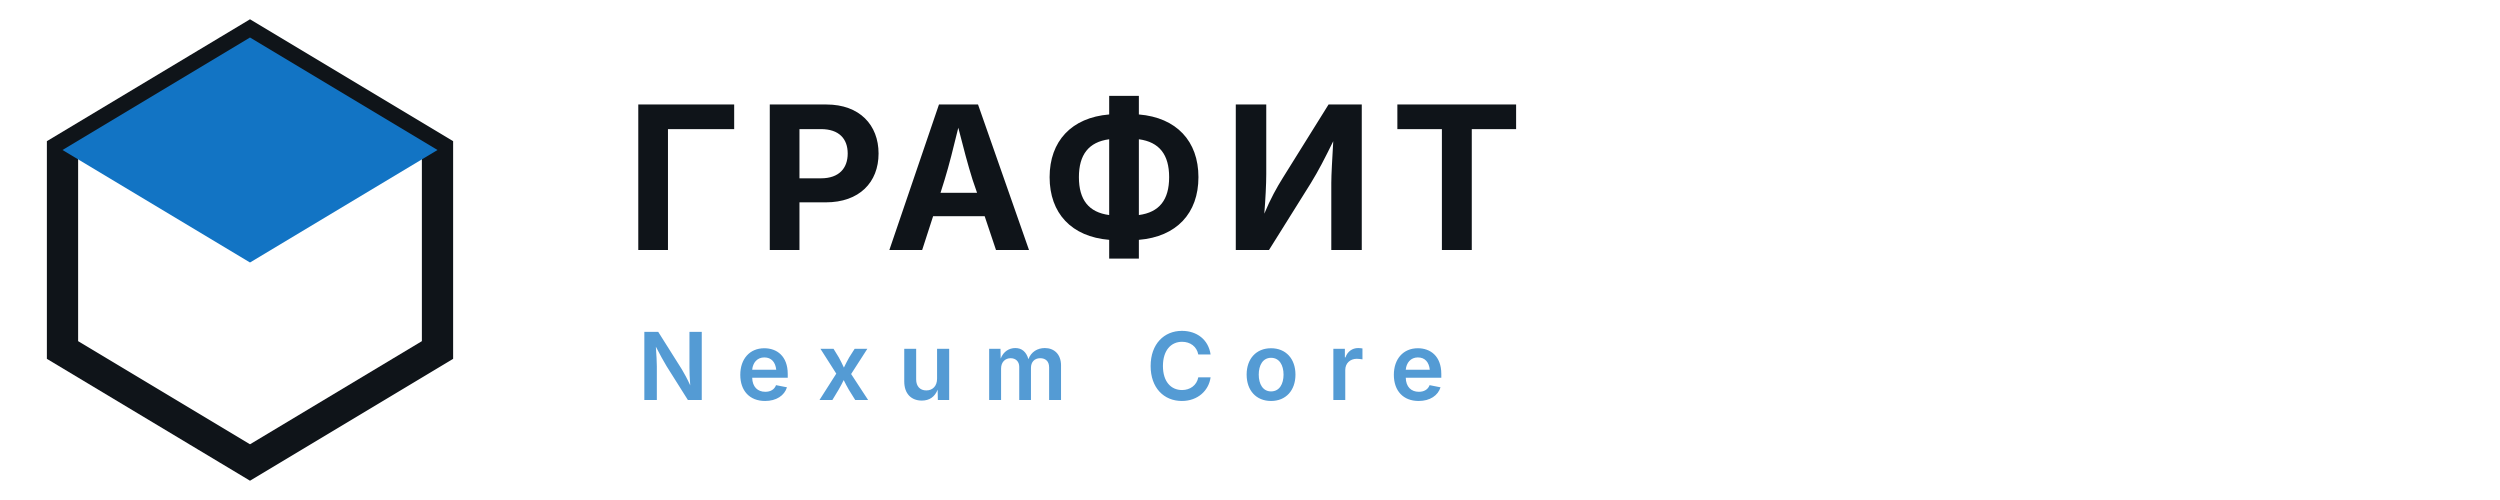
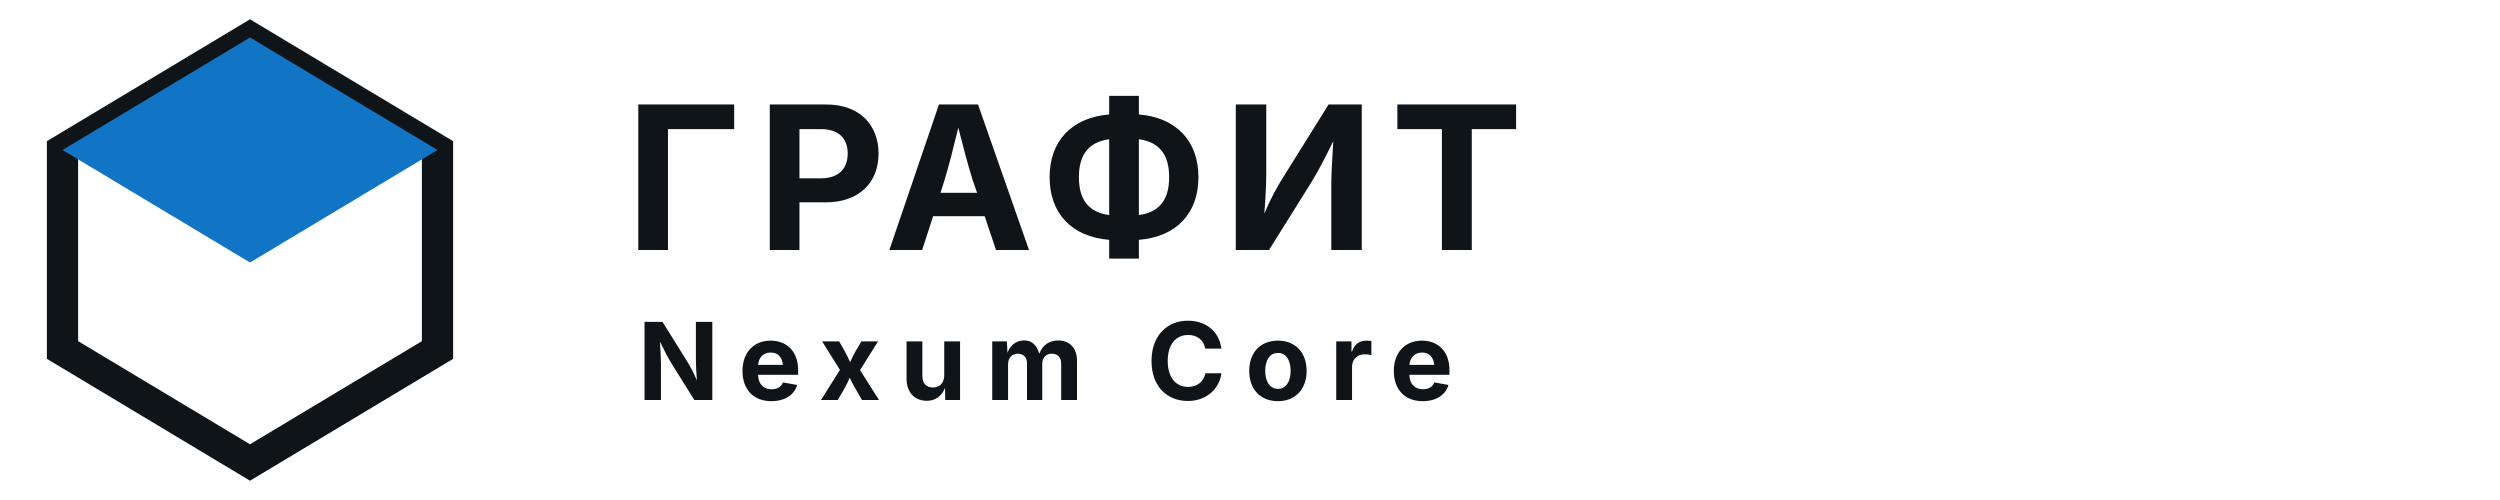
<svg xmlns="http://www.w3.org/2000/svg" width="200" height="40" viewBox="0 0 200 40">
  <defs>
    <linearGradient id="ggraphite" x1="0" y1="0" x2="1" y2="1">
      <stop offset="0" stop-color="#0f1419" />
      <stop offset="1" stop-color="#1274c4" />
    </linearGradient>
  </defs>
  <path d="M20 3 L35 12 V28 L20 37 L5 28 V12 Z" fill="none" stroke="#0f1419" stroke-width="2.5" />
  <path d="M20 3 L35 12 L20 21 L5 12 Z" fill="#1274c4" />
  <text x="50" y="20" font-family="'Segoe UI','Inter',system-ui,Arial,sans-serif" font-size="16" font-weight="700" letter-spacing="1.2" fill="#0f1419">ГРАФИТ</text>
-   <text x="51" y="32" font-family="'Segoe UI','Inter',system-ui,Arial,sans-serif" font-size="7.5" font-weight="600" letter-spacing="2.2" fill="#1274c4" opacity=".72">Nexum Core</text>
+   <text x="51" y="32" font-family="'Segoe UI','Inter',system-ui,Arial,sans-serif" font-size="8.6" font-weight="700" letter-spacing="1.5" fill="#0f1419">Nexum Core</text>
</svg>
